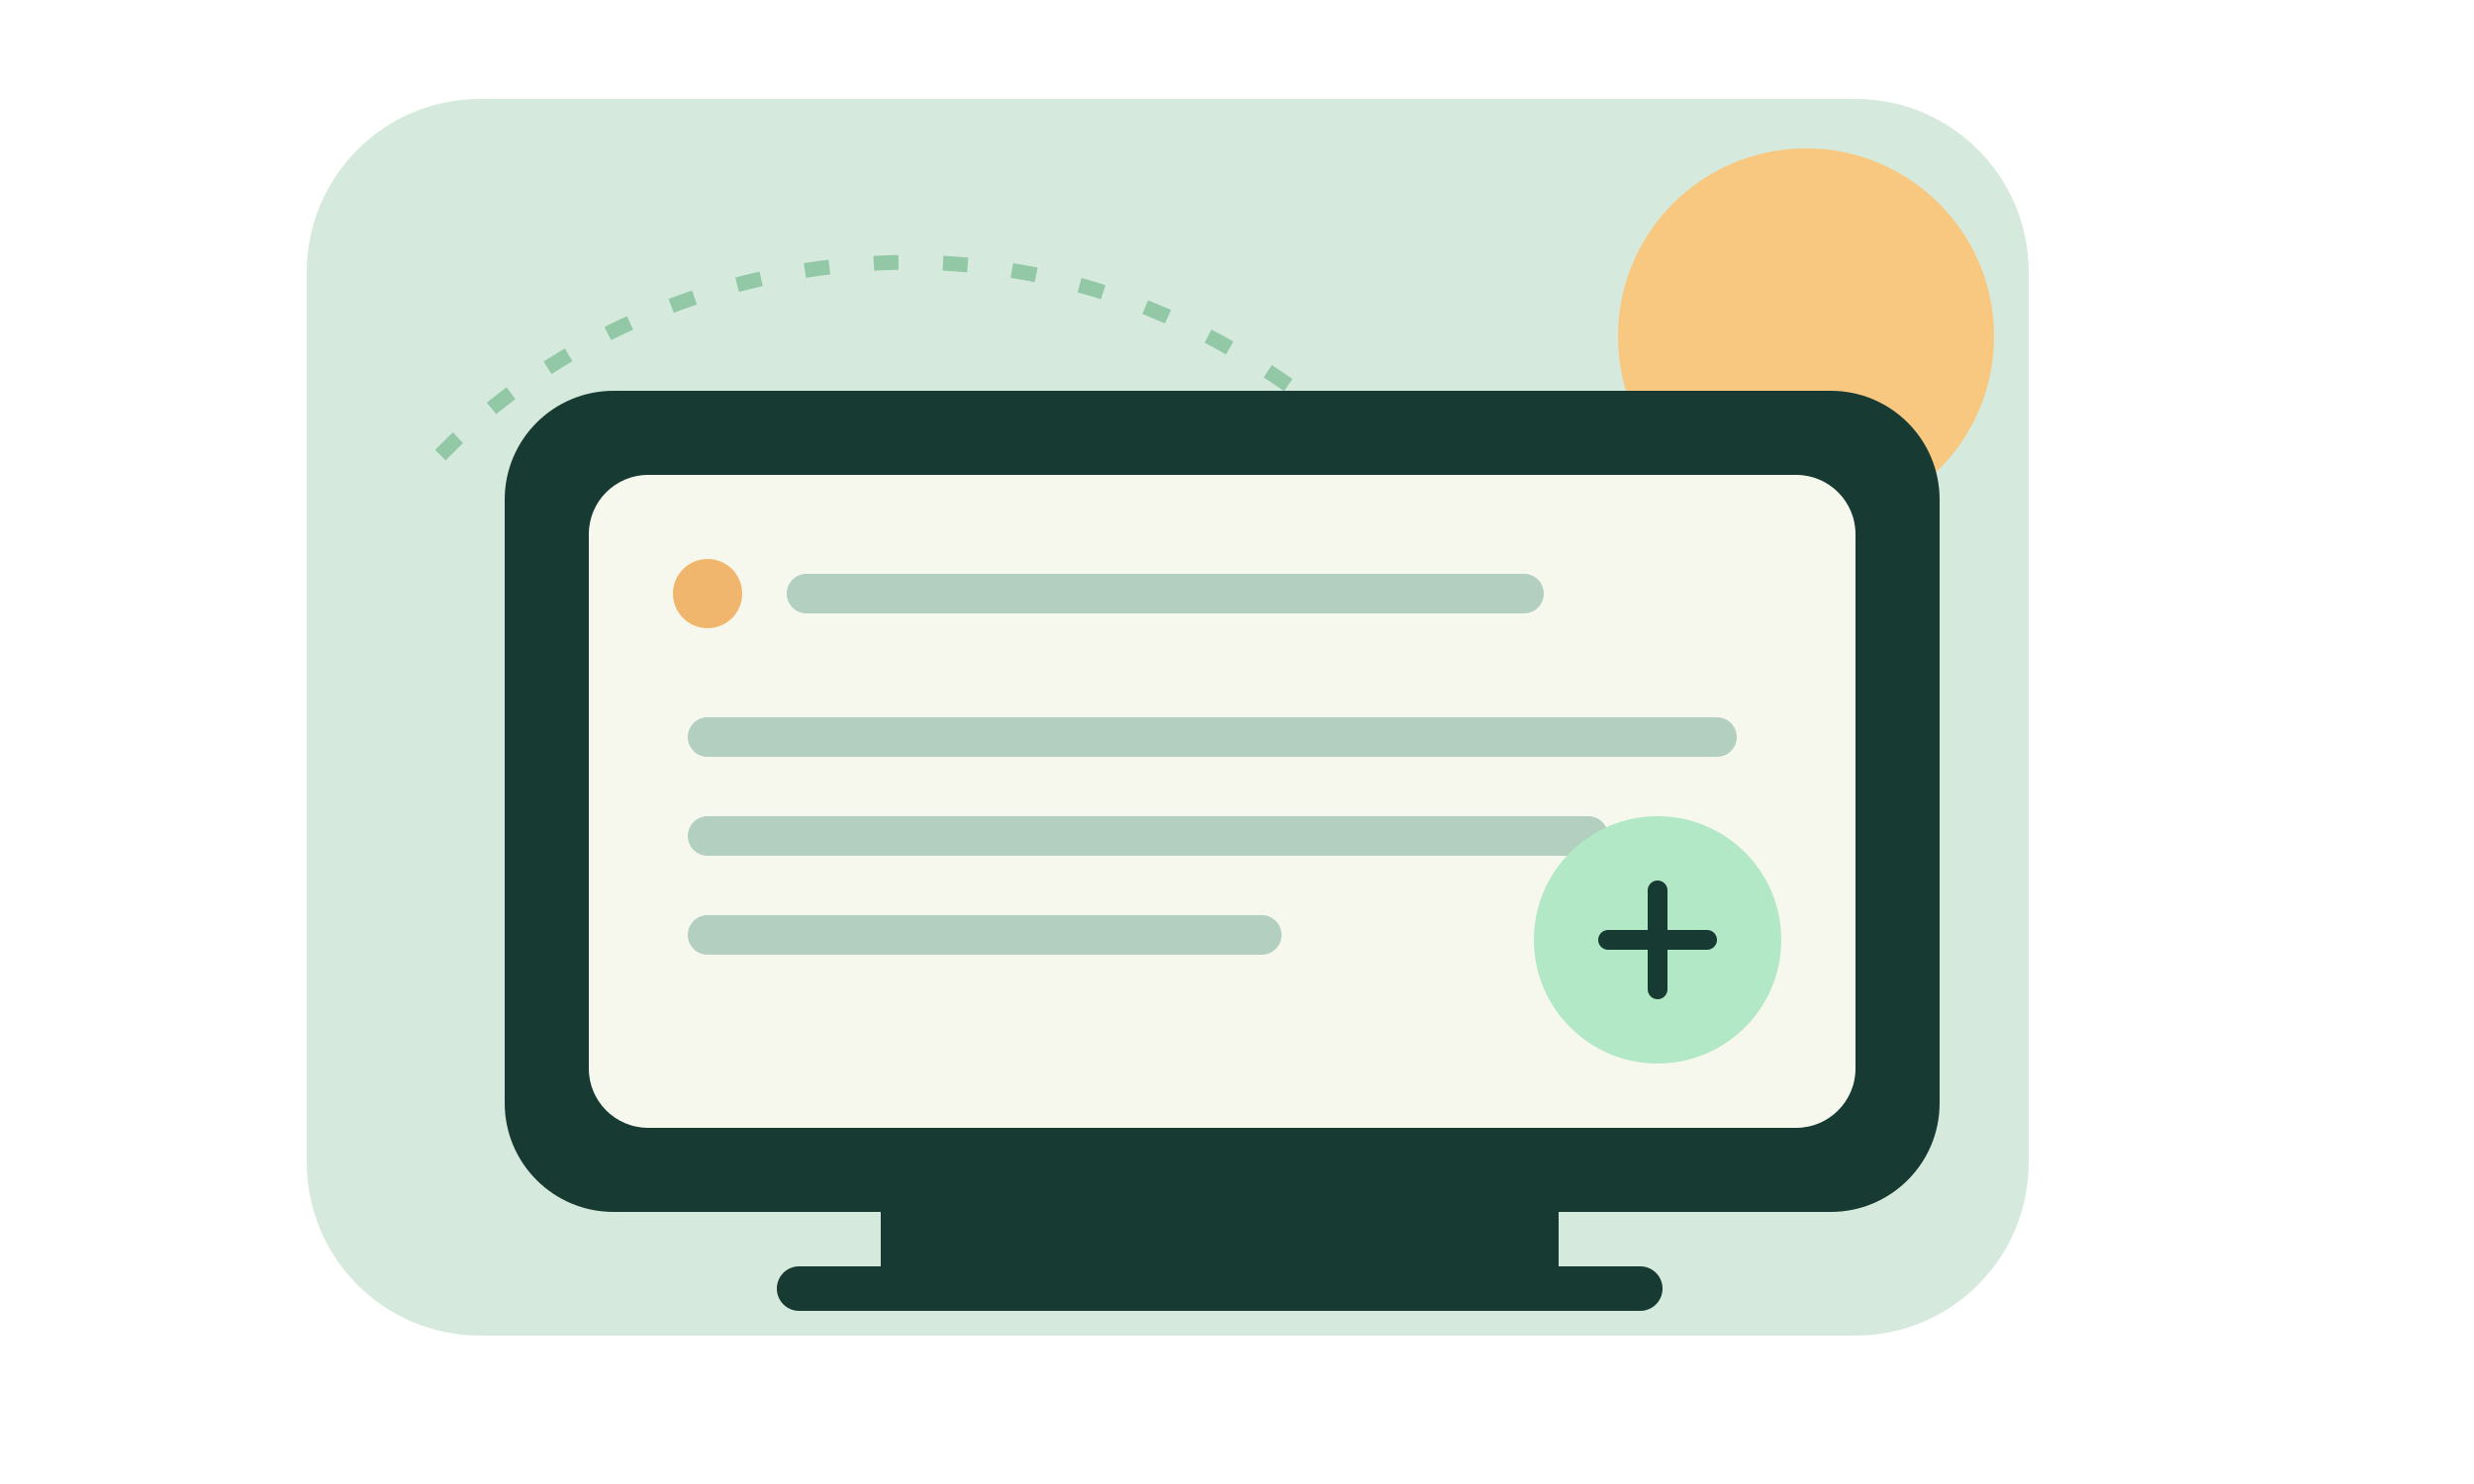
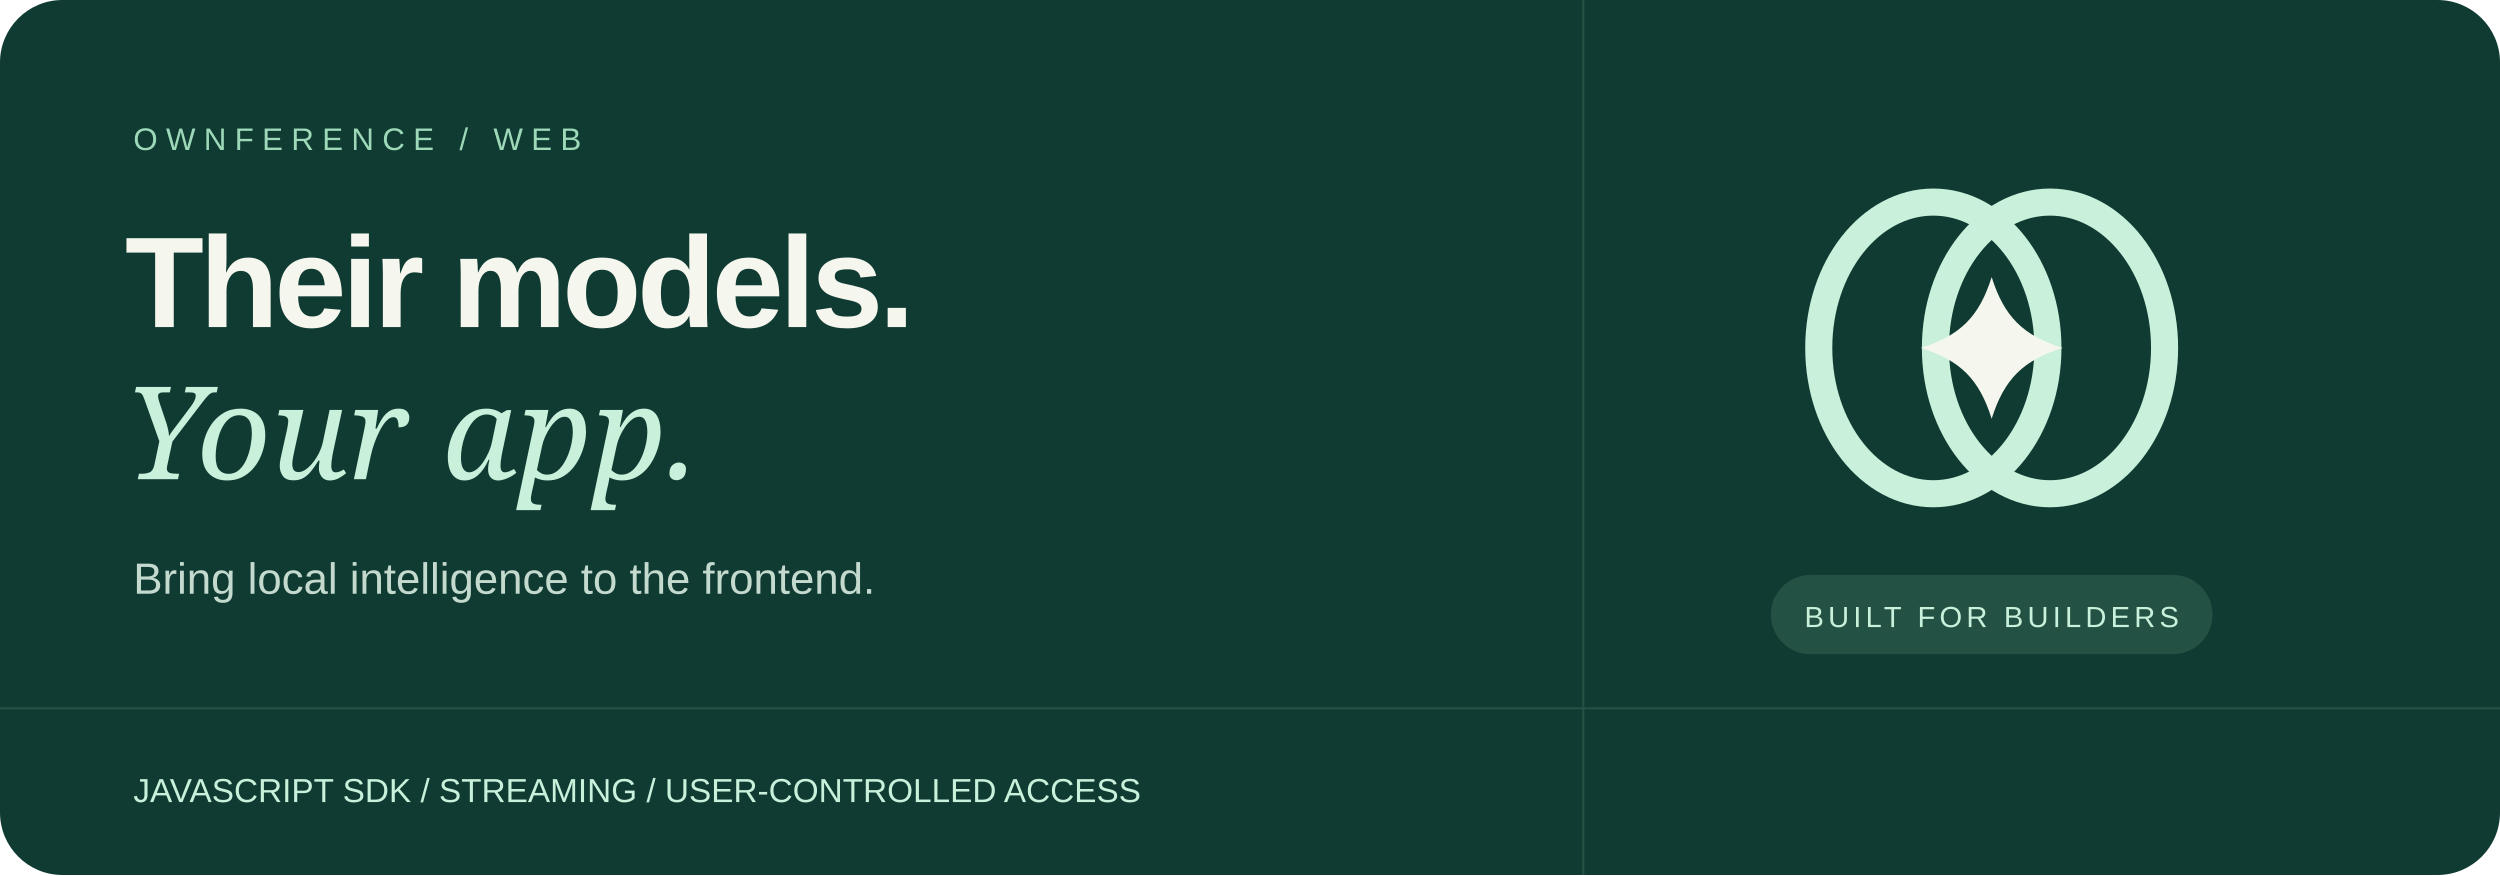
- <svg xmlns="http://www.w3.org/2000/svg" viewBox="0 0 500 300">
-   <rect x="62" y="20" width="348" height="250" rx="35" fill="#d5eadc" />
-   <circle cx="365" cy="68" r="38" fill="#f8c780" />
-   <path d="M89 92c35-36 95-51 147-28s72 73 133 68" fill="none" stroke="#92c8a6" stroke-width="3" stroke-dasharray="5 9" />
-   <rect x="102" y="79" width="290" height="166" rx="22" fill="#173a32" />
-   <rect x="119" y="96" width="256" height="132" rx="12" fill="#f7f8ed" />
-   <circle cx="143" cy="120" r="7" fill="#f0b66d" />
-   <path d="M163 120h145M143 149h204M143 169h178M143 189h112" stroke="#b2cfc0" stroke-width="8" stroke-linecap="round" />
-   <circle cx="335" cy="190" r="25" fill="#b2e8c5" />
-   <path d="M325 190h20m-10-10v20" stroke="#173a32" stroke-width="4" stroke-linecap="round" />
-   <path d="M178 245v12h137v-12" fill="#173a32" />
-   <rect x="157" y="256" width="179" height="9" rx="4.5" fill="#173a32" />
+ <svg xmlns="http://www.w3.org/2000/svg" viewBox="0 0 1200 420" role="img" aria-labelledby="title desc">
+   <rect width="1200" height="420" rx="30" fill="#103b32" />
+   <path d="M760 0v420M0 340h1200" stroke="#235245" />
+   <text x="64" y="72" font-family="Arial,sans-serif" font-size="15" letter-spacing="4" fill="#9dd9b9">OWNFERENCE / WEB</text>
+   <text x="60" y="157" font-family="Arial,sans-serif" font-size="62" font-weight="700" letter-spacing="-2" fill="#f5f7ef">Their models.</text>
+   <text x="60" y="230" font-family="Georgia,serif" font-size="62" font-style="italic" fill="#c8f0da">Your app.</text>
+   <text x="64" y="285" font-family="Arial,sans-serif" font-size="21" fill="#c5dacf">Bring local intelligence to the frontend.</text>
+   <text x="64" y="385" font-family="Arial,sans-serif" font-size="16" fill="#c8f0da">JAVASCRIPT SDK  /  STREAMING  /  USER-CONTROLLED ACCESS</text>
+   <g fill="none" stroke="#c8f0da" stroke-width="13">
+     <ellipse cx="928" cy="167" rx="55" ry="70" />
+     <ellipse cx="984" cy="167" rx="55" ry="70" />
+   </g>
+   <path d="M956 133c6 19 15 28 34 34-19 6-28 15-34 34-6-19-15-28-34-34 19-6 28-15 34-34Z" fill="#f5f7ef" />
+   <rect x="850" y="276" width="212" height="38" rx="19" fill="#235245" />
+   <text x="956" y="301" text-anchor="middle" font-family="Arial,sans-serif" font-size="14" letter-spacing="2" fill="#c8f0da">BUILT FOR BUILDERS</text>
</svg>
